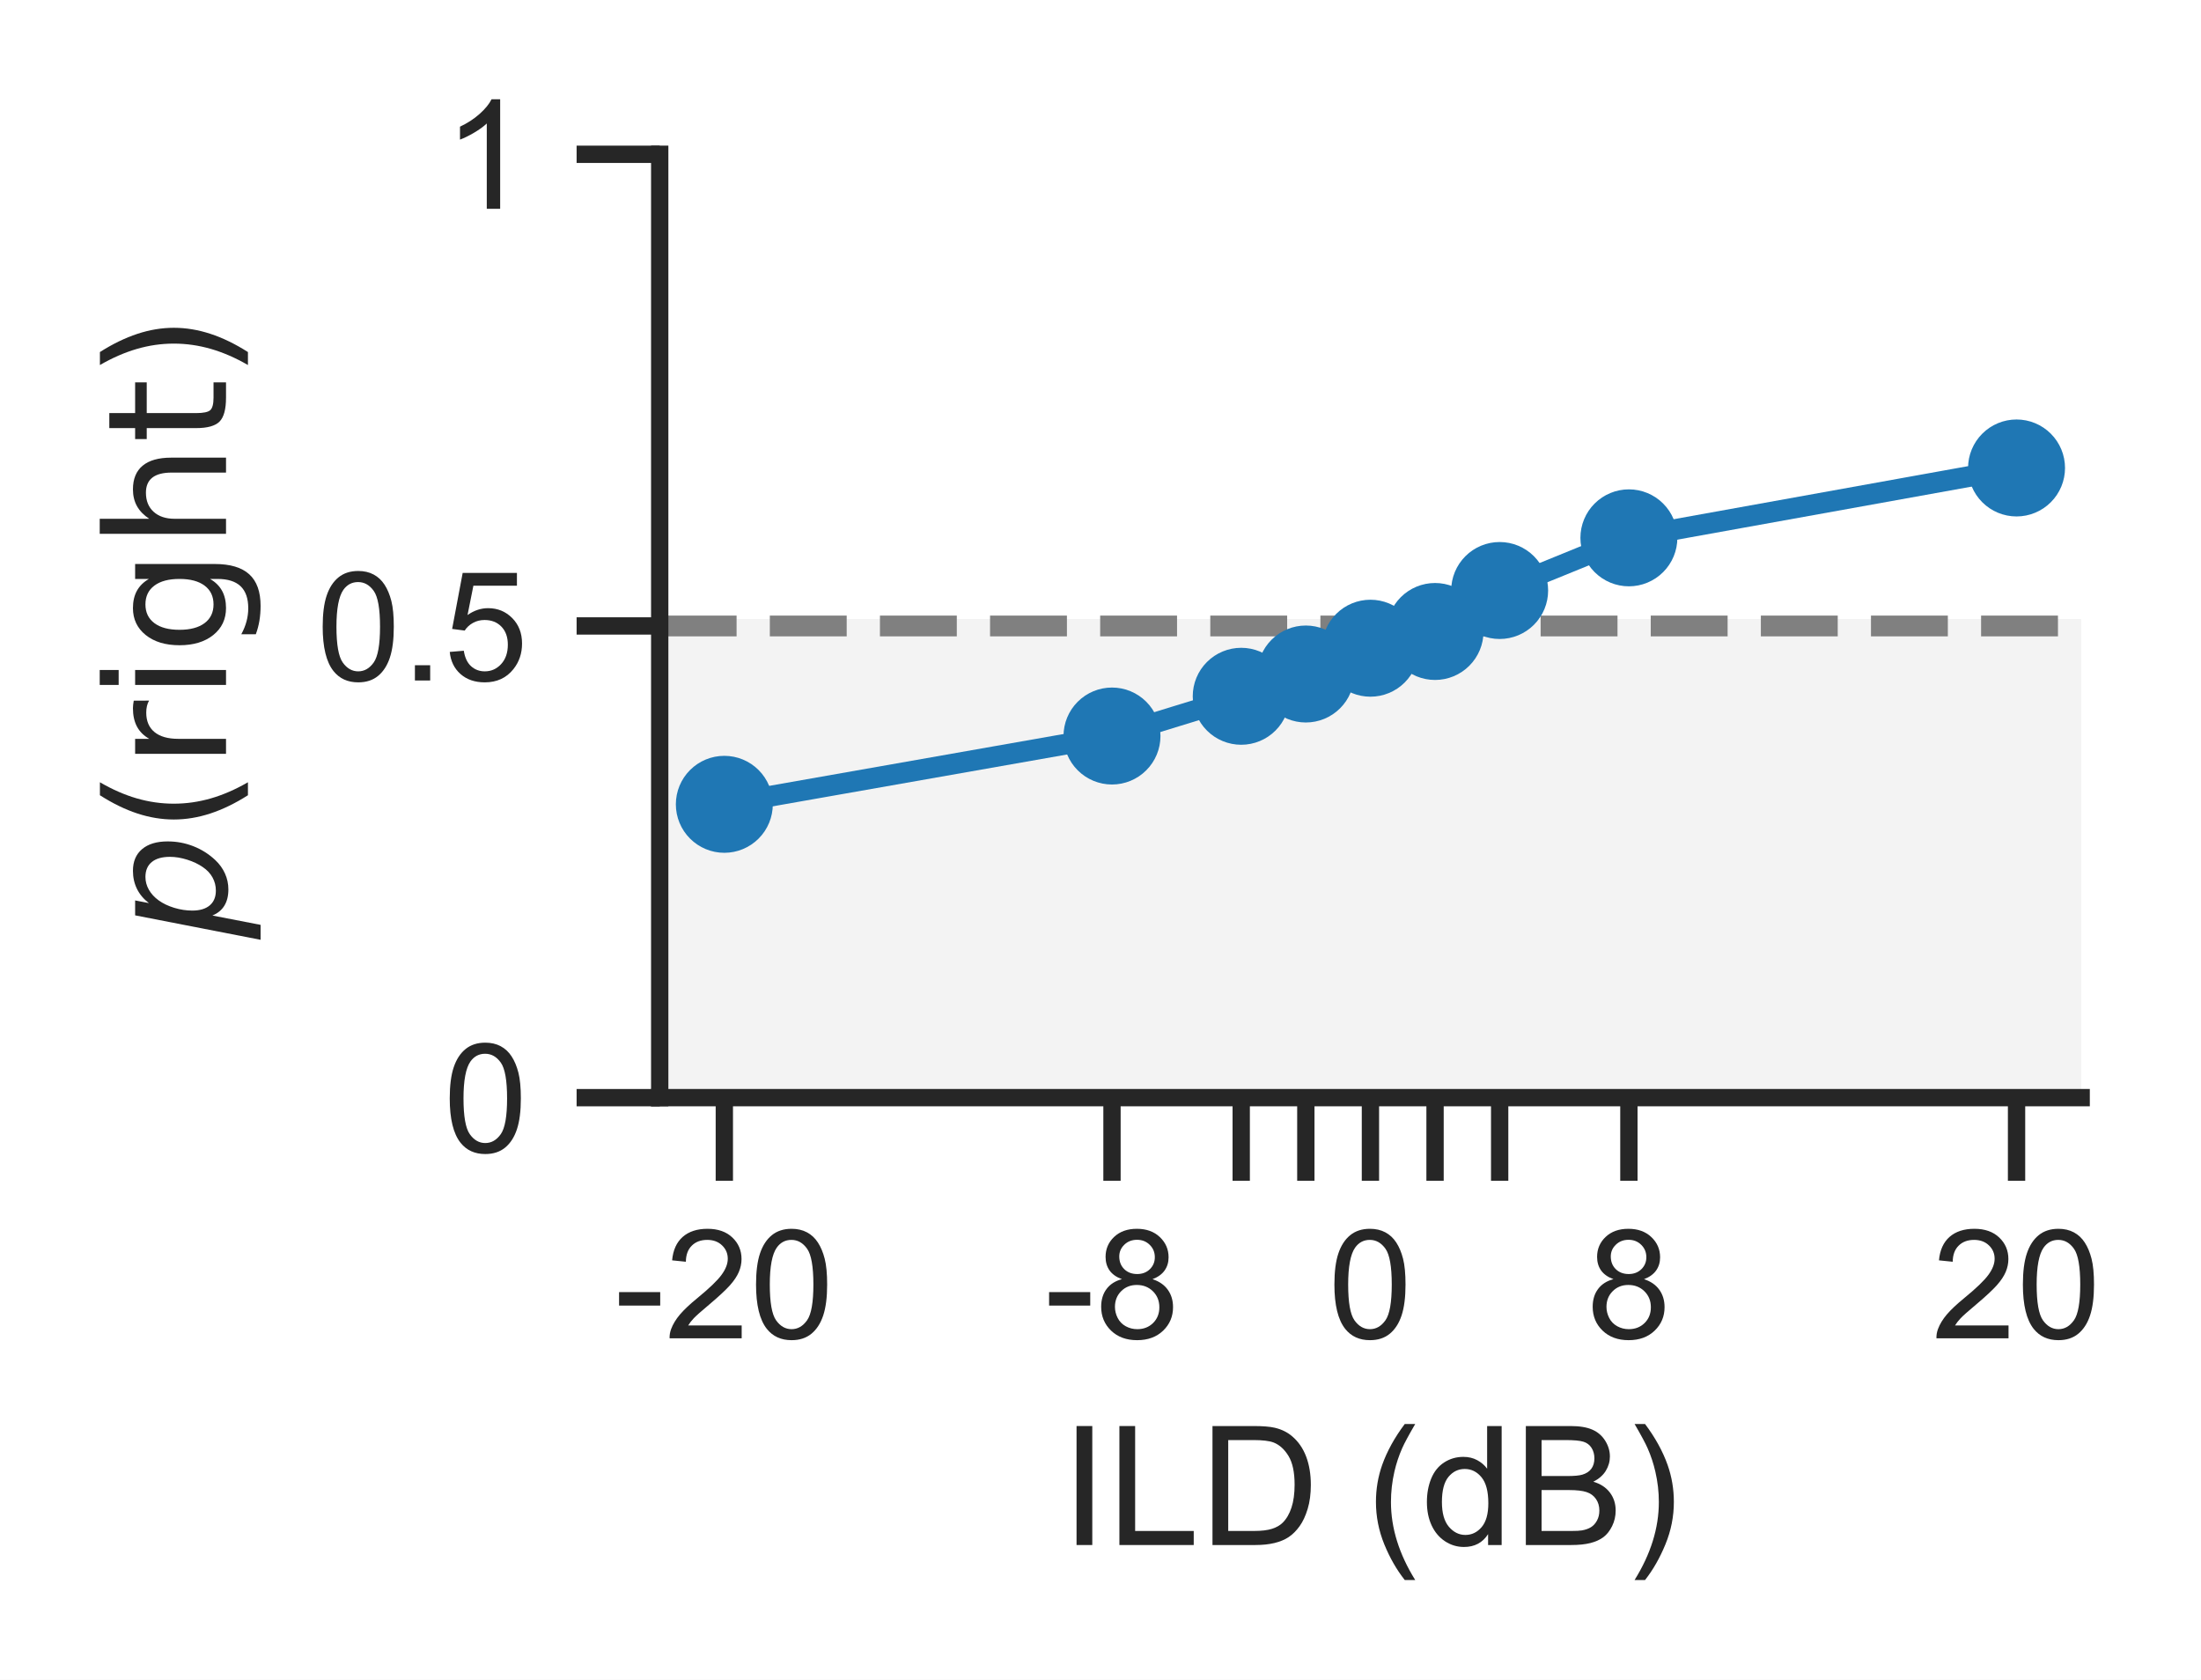
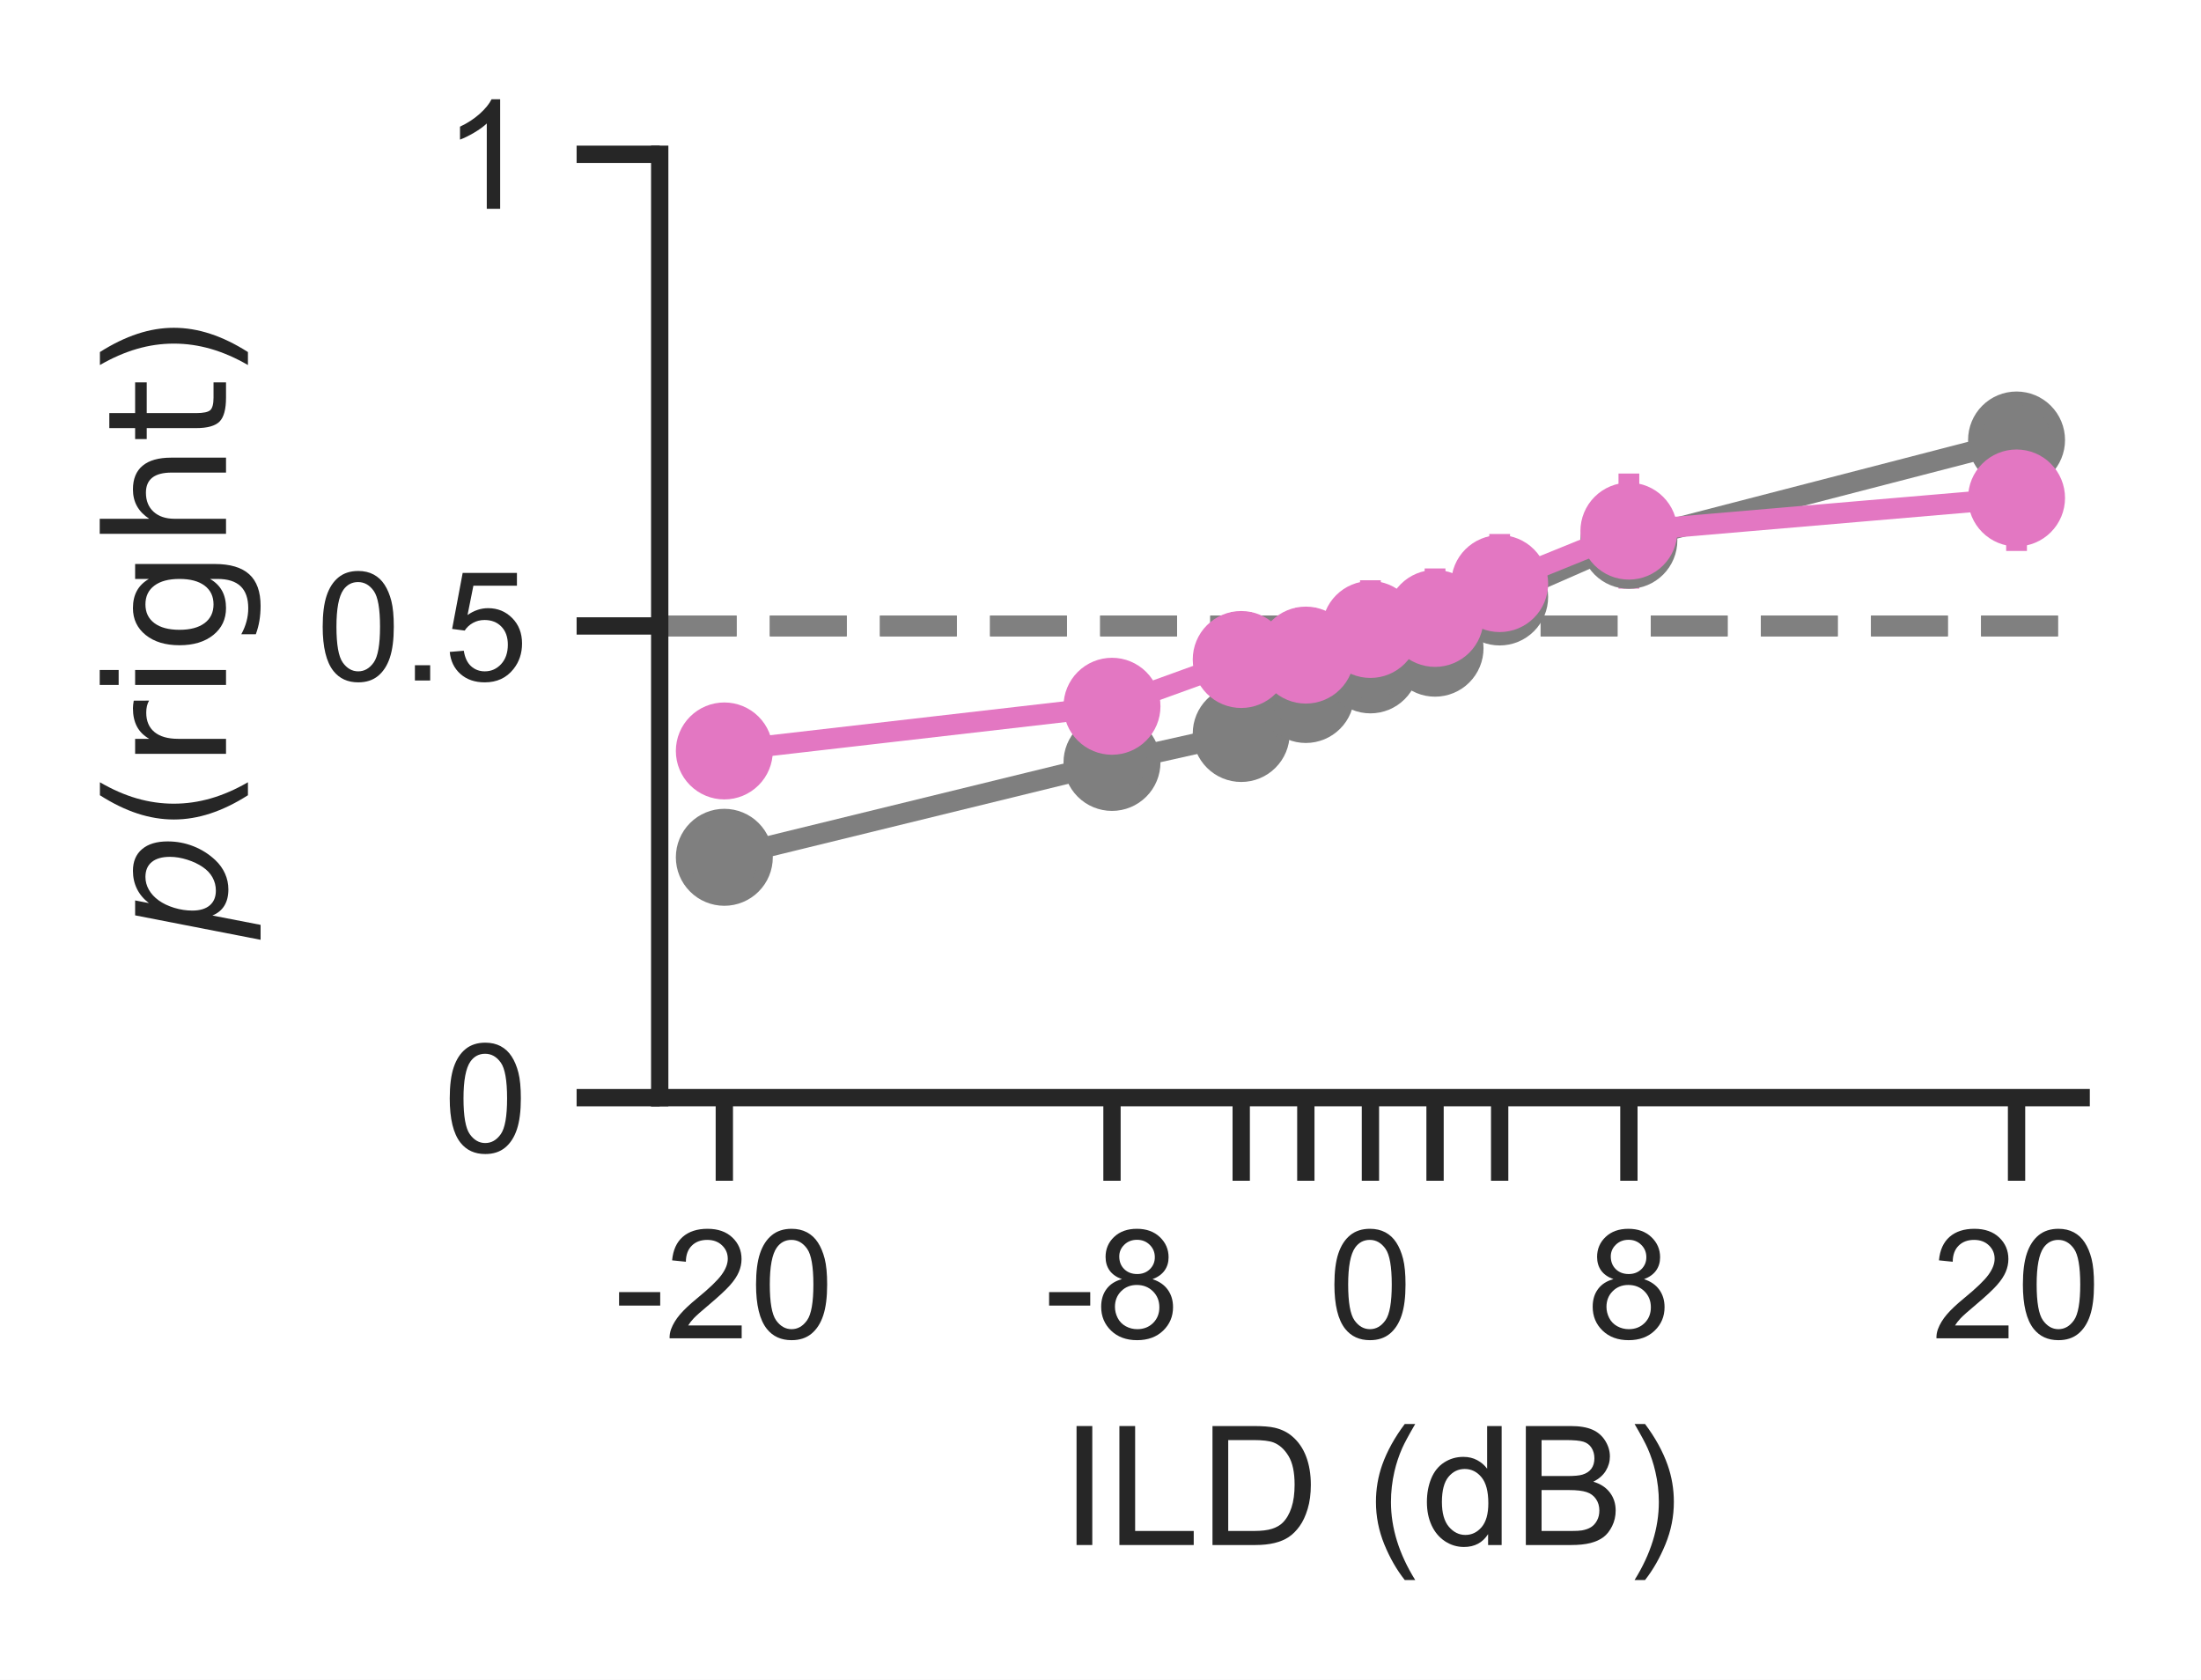
<svg xmlns="http://www.w3.org/2000/svg" xmlns:xlink="http://www.w3.org/1999/xlink" width="158.907pt" height="121.26pt" viewBox="0 0 158.907 121.26" version="1.1">
  <defs>
    <style type="text/css">*{stroke-linejoin: round; stroke-linecap: butt}</style>
  </defs>
  <g id="figure_1">
    <g id="patch_1">
      <path d="M 0 121.26  L 158.907 121.26  L 158.907 -0  L 0 -0  z " style="fill: #ffffff" />
    </g>
    <g id="axes_1">
      <g id="patch_2">
        <path d="M 47.63 79.238  L 150.255 79.238  L 150.255 11.137  L 47.63 11.137  z " style="fill: #ffffff" />
      </g>
-       <g id="patch_3">
-         <path d="M 47.63 79.238  L 150.255 79.238  L 150.255 45.188  L 47.63 45.188  z " clip-path="url(#p7934be368c)" style="fill: #808080; opacity: 0.1; stroke: #808080; stroke-linejoin: miter" />
-       </g>
      <g id="matplotlib.axis_1">
        <g id="xtick_1">
          <g id="line2d_1">
            <defs>
-               <path id="me73d159265" d="M 0 0  L 0 6  " style="stroke: #262626; stroke-width: 1.25" />
-             </defs>
-             <g>
-               <use xlink:href="#me73d159265" x="52.295" y="79.238" style="fill: #262626; stroke: #262626; stroke-width: 1.25" />
+               <path id="mf50229cb16" d="M 0 0  L 0 6  " style="stroke: #262626; stroke-width: 1.25" />
+             </defs>
+             <g>
+               <use xlink:href="#mf50229cb16" x="52.295" y="79.238" style="fill: #262626; stroke: #262626; stroke-width: 1.25" />
            </g>
          </g>
          <g id="text_1">
            <g style="fill: #262626" transform="translate(44.34641 96.61202) scale(0.11 -0.11)">
              <defs>
                <path id="ArialMT-2d" d="M 203 1375  L 203 1941  L 1931 1941  L 1931 1375  L 203 1375  z " transform="scale(0.015625)" />
                <path id="ArialMT-32" d="M 3222 541  L 3222 0  L 194 0  Q 188 203 259 391  Q 375 700 629 1000  Q 884 1300 1366 1694  Q 2113 2306 2375 2664  Q 2638 3022 2638 3341  Q 2638 3675 2398 3904  Q 2159 4134 1775 4134  Q 1369 4134 1125 3890  Q 881 3647 878 3216  L 300 3275  Q 359 3922 746 4261  Q 1134 4600 1788 4600  Q 2447 4600 2831 4234  Q 3216 3869 3216 3328  Q 3216 3053 3103 2787  Q 2991 2522 2730 2228  Q 2469 1934 1863 1422  Q 1356 997 1212 845  Q 1069 694 975 541  L 3222 541  z " transform="scale(0.015625)" />
                <path id="ArialMT-30" d="M 266 2259  Q 266 3072 433 3567  Q 600 4063 929 4331  Q 1259 4600 1759 4600  Q 2128 4600 2406 4451  Q 2684 4303 2865 4023  Q 3047 3744 3150 3342  Q 3253 2941 3253 2259  Q 3253 1453 3087 958  Q 2922 463 2592 192  Q 2263 -78 1759 -78  Q 1097 -78 719 397  Q 266 969 266 2259  z M 844 2259  Q 844 1131 1108 757  Q 1372 384 1759 384  Q 2147 384 2411 759  Q 2675 1134 2675 2259  Q 2675 3391 2411 3762  Q 2147 4134 1753 4134  Q 1366 4134 1134 3806  Q 844 3388 844 2259  z " transform="scale(0.015625)" />
              </defs>
              <use xlink:href="#ArialMT-2d" />
              <use xlink:href="#ArialMT-32" transform="translate(33.30078 0)" />
              <use xlink:href="#ArialMT-30" transform="translate(88.91602 0)" />
            </g>
          </g>
        </g>
        <g id="xtick_2">
          <g id="line2d_2">
            <g>
-               <use xlink:href="#me73d159265" x="80.283" y="79.238" style="fill: #262626; stroke: #262626; stroke-width: 1.25" />
+               <use xlink:href="#mf50229cb16" x="80.283" y="79.238" style="fill: #262626; stroke: #262626; stroke-width: 1.25" />
            </g>
          </g>
          <g id="text_2">
            <g style="fill: #262626" transform="translate(75.39354 96.61202) scale(0.11 -0.11)">
              <defs>
                <path id="ArialMT-38" d="M 1131 2484  Q 781 2613 612 2850  Q 444 3088 444 3419  Q 444 3919 803 4259  Q 1163 4600 1759 4600  Q 2359 4600 2725 4251  Q 3091 3903 3091 3403  Q 3091 3084 2923 2848  Q 2756 2613 2416 2484  Q 2838 2347 3058 2040  Q 3278 1734 3278 1309  Q 3278 722 2862 322  Q 2447 -78 1769 -78  Q 1091 -78 675 323  Q 259 725 259 1325  Q 259 1772 486 2073  Q 713 2375 1131 2484  z M 1019 3438  Q 1019 3113 1228 2906  Q 1438 2700 1772 2700  Q 2097 2700 2305 2904  Q 2513 3109 2513 3406  Q 2513 3716 2298 3927  Q 2084 4138 1766 4138  Q 1444 4138 1231 3931  Q 1019 3725 1019 3438  z M 838 1322  Q 838 1081 952 856  Q 1066 631 1291 507  Q 1516 384 1775 384  Q 2178 384 2440 643  Q 2703 903 2703 1303  Q 2703 1709 2433 1975  Q 2163 2241 1756 2241  Q 1359 2241 1098 1978  Q 838 1716 838 1322  z " transform="scale(0.015625)" />
              </defs>
              <use xlink:href="#ArialMT-2d" />
              <use xlink:href="#ArialMT-38" transform="translate(33.30078 0)" />
            </g>
          </g>
        </g>
        <g id="xtick_3">
          <g id="line2d_3">
            <g>
-               <use xlink:href="#me73d159265" x="89.613" y="79.238" style="fill: #262626; stroke: #262626; stroke-width: 1.25" />
+               <use xlink:href="#mf50229cb16" x="89.613" y="79.238" style="fill: #262626; stroke: #262626; stroke-width: 1.25" />
            </g>
          </g>
        </g>
        <g id="xtick_4">
          <g id="line2d_4">
            <g>
-               <use xlink:href="#me73d159265" x="94.278" y="79.238" style="fill: #262626; stroke: #262626; stroke-width: 1.25" />
+               <use xlink:href="#mf50229cb16" x="94.278" y="79.238" style="fill: #262626; stroke: #262626; stroke-width: 1.25" />
            </g>
          </g>
        </g>
        <g id="xtick_5">
          <g id="line2d_5">
            <g>
-               <use xlink:href="#me73d159265" x="98.942" y="79.238" style="fill: #262626; stroke: #262626; stroke-width: 1.25" />
+               <use xlink:href="#mf50229cb16" x="98.942" y="79.238" style="fill: #262626; stroke: #262626; stroke-width: 1.25" />
            </g>
          </g>
          <g id="text_3">
            <g style="fill: #262626" transform="translate(95.88394 96.61202) scale(0.11 -0.11)">
              <use xlink:href="#ArialMT-30" />
            </g>
          </g>
        </g>
        <g id="xtick_6">
          <g id="line2d_6">
            <g>
-               <use xlink:href="#me73d159265" x="103.607" y="79.238" style="fill: #262626; stroke: #262626; stroke-width: 1.25" />
+               <use xlink:href="#mf50229cb16" x="103.607" y="79.238" style="fill: #262626; stroke: #262626; stroke-width: 1.25" />
            </g>
          </g>
        </g>
        <g id="xtick_7">
          <g id="line2d_7">
            <g>
-               <use xlink:href="#me73d159265" x="108.272" y="79.238" style="fill: #262626; stroke: #262626; stroke-width: 1.25" />
+               <use xlink:href="#mf50229cb16" x="108.272" y="79.238" style="fill: #262626; stroke: #262626; stroke-width: 1.25" />
            </g>
          </g>
        </g>
        <g id="xtick_8">
          <g id="line2d_8">
            <g>
-               <use xlink:href="#me73d159265" x="117.602" y="79.238" style="fill: #262626; stroke: #262626; stroke-width: 1.25" />
+               <use xlink:href="#mf50229cb16" x="117.602" y="79.238" style="fill: #262626; stroke: #262626; stroke-width: 1.25" />
            </g>
          </g>
          <g id="text_4">
            <g style="fill: #262626" transform="translate(114.543 96.61202) scale(0.11 -0.11)">
              <use xlink:href="#ArialMT-38" />
            </g>
          </g>
        </g>
        <g id="xtick_9">
          <g id="line2d_9">
            <g>
-               <use xlink:href="#me73d159265" x="145.59" y="79.238" style="fill: #262626; stroke: #262626; stroke-width: 1.25" />
+               <use xlink:href="#mf50229cb16" x="145.59" y="79.238" style="fill: #262626; stroke: #262626; stroke-width: 1.25" />
            </g>
          </g>
          <g id="text_5">
            <g style="fill: #262626" transform="translate(139.4731 96.61202) scale(0.11 -0.11)">
              <use xlink:href="#ArialMT-32" />
              <use xlink:href="#ArialMT-30" transform="translate(55.61523 0)" />
            </g>
          </g>
        </g>
        <g id="text_6">
          <g style="fill: #262626" transform="translate(76.60465 111.5339) scale(0.12 -0.12)">
            <defs>
              <path id="ArialMT-49" d="M 597 0  L 597 4581  L 1203 4581  L 1203 0  L 597 0  z " transform="scale(0.015625)" />
              <path id="ArialMT-4c" d="M 469 0  L 469 4581  L 1075 4581  L 1075 541  L 3331 541  L 3331 0  L 469 0  z " transform="scale(0.015625)" />
              <path id="ArialMT-44" d="M 494 0  L 494 4581  L 2072 4581  Q 2606 4581 2888 4516  Q 3281 4425 3559 4188  Q 3922 3881 4101 3404  Q 4281 2928 4281 2316  Q 4281 1794 4159 1391  Q 4038 988 3847 723  Q 3656 459 3429 307  Q 3203 156 2883 78  Q 2563 0 2147 0  L 494 0  z M 1100 541  L 2078 541  Q 2531 541 2789 625  Q 3047 709 3200 863  Q 3416 1078 3536 1442  Q 3656 1806 3656 2325  Q 3656 3044 3420 3430  Q 3184 3816 2847 3947  Q 2603 4041 2063 4041  L 1100 4041  L 1100 541  z " transform="scale(0.015625)" />
              <path id="ArialMT-20" transform="scale(0.015625)" />
              <path id="ArialMT-28" d="M 1497 -1347  Q 1031 -759 709 28  Q 388 816 388 1659  Q 388 2403 628 3084  Q 909 3875 1497 4659  L 1900 4659  Q 1522 4009 1400 3731  Q 1209 3300 1100 2831  Q 966 2247 966 1656  Q 966 153 1900 -1347  L 1497 -1347  z " transform="scale(0.015625)" />
              <path id="ArialMT-64" d="M 2575 0  L 2575 419  Q 2259 -75 1647 -75  Q 1250 -75 917 144  Q 584 363 401 755  Q 219 1147 219 1656  Q 219 2153 384 2558  Q 550 2963 881 3178  Q 1213 3394 1622 3394  Q 1922 3394 2156 3267  Q 2391 3141 2538 2938  L 2538 4581  L 3097 4581  L 3097 0  L 2575 0  z M 797 1656  Q 797 1019 1065 703  Q 1334 388 1700 388  Q 2069 388 2326 689  Q 2584 991 2584 1609  Q 2584 2291 2321 2609  Q 2059 2928 1675 2928  Q 1300 2928 1048 2622  Q 797 2316 797 1656  z " transform="scale(0.015625)" />
              <path id="ArialMT-42" d="M 469 0  L 469 4581  L 2188 4581  Q 2713 4581 3030 4442  Q 3347 4303 3526 4014  Q 3706 3725 3706 3409  Q 3706 3116 3547 2856  Q 3388 2597 3066 2438  Q 3481 2316 3704 2022  Q 3928 1728 3928 1328  Q 3928 1006 3792 729  Q 3656 453 3456 303  Q 3256 153 2954 76  Q 2653 0 2216 0  L 469 0  z M 1075 2656  L 2066 2656  Q 2469 2656 2644 2709  Q 2875 2778 2992 2937  Q 3109 3097 3109 3338  Q 3109 3566 3000 3739  Q 2891 3913 2687 3977  Q 2484 4041 1991 4041  L 1075 4041  L 1075 2656  z M 1075 541  L 2216 541  Q 2509 541 2628 563  Q 2838 600 2978 687  Q 3119 775 3209 942  Q 3300 1109 3300 1328  Q 3300 1584 3169 1773  Q 3038 1963 2805 2039  Q 2572 2116 2134 2116  L 1075 2116  L 1075 541  z " transform="scale(0.015625)" />
              <path id="ArialMT-29" d="M 791 -1347  L 388 -1347  Q 1322 153 1322 1656  Q 1322 2244 1188 2822  Q 1081 3291 891 3722  Q 769 4003 388 4659  L 791 4659  Q 1378 3875 1659 3084  Q 1900 2403 1900 1659  Q 1900 816 1576 28  Q 1253 -759 791 -1347  z " transform="scale(0.015625)" />
            </defs>
            <use xlink:href="#ArialMT-49" />
            <use xlink:href="#ArialMT-4c" transform="translate(27.7832 0)" />
            <use xlink:href="#ArialMT-44" transform="translate(83.39844 0)" />
            <use xlink:href="#ArialMT-20" transform="translate(155.6152 0)" />
            <use xlink:href="#ArialMT-28" transform="translate(183.3984 0)" />
            <use xlink:href="#ArialMT-64" transform="translate(216.6992 0)" />
            <use xlink:href="#ArialMT-42" transform="translate(272.3145 0)" />
            <use xlink:href="#ArialMT-29" transform="translate(339.0137 0)" />
          </g>
        </g>
      </g>
      <g id="matplotlib.axis_2">
        <g id="ytick_1">
          <g id="line2d_10">
            <defs>
-               <path id="m200b34d28b" d="M 0 0  L -6 0  " style="stroke: #262626; stroke-width: 1.25" />
-             </defs>
-             <g>
-               <use xlink:href="#m200b34d28b" x="47.63" y="79.238" style="fill: #262626; stroke: #262626; stroke-width: 1.25" />
+               <path id="m7ed9cd350e" d="M 0 0  L -6 0  " style="stroke: #262626; stroke-width: 1.25" />
+             </defs>
+             <g>
+               <use xlink:href="#m7ed9cd350e" x="47.63" y="79.238" style="fill: #262626; stroke: #262626; stroke-width: 1.25" />
            </g>
          </g>
          <g id="text_7">
            <g style="fill: #262626" transform="translate(32.01297 83.17522) scale(0.11 -0.11)">
              <use xlink:href="#ArialMT-30" />
            </g>
          </g>
        </g>
        <g id="ytick_2">
          <g id="line2d_11">
            <g>
-               <use xlink:href="#m200b34d28b" x="47.63" y="45.188" style="fill: #262626; stroke: #262626; stroke-width: 1.25" />
+               <use xlink:href="#m7ed9cd350e" x="47.63" y="45.188" style="fill: #262626; stroke: #262626; stroke-width: 1.25" />
            </g>
          </g>
          <g id="text_8">
            <g style="fill: #262626" transform="translate(22.84 49.12441) scale(0.11 -0.11)">
              <defs>
                <path id="ArialMT-2e" d="M 581 0  L 581 641  L 1222 641  L 1222 0  L 581 0  z " transform="scale(0.015625)" />
                <path id="ArialMT-35" d="M 266 1200  L 856 1250  Q 922 819 1161 601  Q 1400 384 1738 384  Q 2144 384 2425 690  Q 2706 997 2706 1503  Q 2706 1984 2436 2262  Q 2166 2541 1728 2541  Q 1456 2541 1237 2417  Q 1019 2294 894 2097  L 366 2166  L 809 4519  L 3088 4519  L 3088 3981  L 1259 3981  L 1013 2750  Q 1425 3038 1878 3038  Q 2478 3038 2890 2622  Q 3303 2206 3303 1553  Q 3303 931 2941 478  Q 2500 -78 1738 -78  Q 1113 -78 717 272  Q 322 622 266 1200  z " transform="scale(0.015625)" />
              </defs>
              <use xlink:href="#ArialMT-30" />
              <use xlink:href="#ArialMT-2e" transform="translate(55.61523 0)" />
              <use xlink:href="#ArialMT-35" transform="translate(83.39844 0)" />
            </g>
          </g>
        </g>
        <g id="ytick_3">
          <g id="line2d_12">
            <g>
-               <use xlink:href="#m200b34d28b" x="47.63" y="11.137" style="fill: #262626; stroke: #262626; stroke-width: 1.25" />
+               <use xlink:href="#m7ed9cd350e" x="47.63" y="11.137" style="fill: #262626; stroke: #262626; stroke-width: 1.25" />
            </g>
          </g>
          <g id="text_9">
            <g style="fill: #262626" transform="translate(32.01297 15.07359) scale(0.11 -0.11)">
              <defs>
                <path id="ArialMT-31" d="M 2384 0  L 1822 0  L 1822 3584  Q 1619 3391 1289 3197  Q 959 3003 697 2906  L 697 3450  Q 1169 3672 1522 3987  Q 1875 4303 2022 4600  L 2384 4600  L 2384 0  z " transform="scale(0.015625)" />
              </defs>
              <use xlink:href="#ArialMT-31" />
            </g>
          </g>
        </g>
        <g id="text_10">
          <g style="fill: #262626" transform="translate(16.32 67.80761) rotate(-90) scale(0.12 -0.12)">
            <defs>
              <path id="DejaVuSans-Oblique-70" d="M 3175 2156  Q 3175 2616 2975 2859  Q 2775 3103 2400 3103  Q 2144 3103 1911 2972  Q 1678 2841 1497 2591  Q 1319 2344 1212 1994  Q 1106 1644 1106 1300  Q 1106 863 1306 627  Q 1506 391 1875 391  Q 2147 391 2380 519  Q 2613 647 2778 891  Q 2956 1147 3065 1494  Q 3175 1841 3175 2156  z M 1394 2969  Q 1625 3272 1939 3428  Q 2253 3584 2638 3584  Q 3175 3584 3472 3232  Q 3769 2881 3769 2247  Q 3769 1728 3584 1258  Q 3400 788 3053 416  Q 2822 169 2531 39  Q 2241 -91 1919 -91  Q 1547 -91 1294 64  Q 1041 219 916 525  L 556 -1331  L -19 -1331  L 922 3500  L 1497 3500  L 1394 2969  z " transform="scale(0.015625)" />
              <path id="DejaVuSans-28" d="M 1984 4856  Q 1566 4138 1362 3434  Q 1159 2731 1159 2009  Q 1159 1288 1364 580  Q 1569 -128 1984 -844  L 1484 -844  Q 1016 -109 783 600  Q 550 1309 550 2009  Q 550 2706 781 3412  Q 1013 4119 1484 4856  L 1984 4856  z " transform="scale(0.015625)" />
              <path id="DejaVuSans-72" d="M 2631 2963  Q 2534 3019 2420 3045  Q 2306 3072 2169 3072  Q 1681 3072 1420 2755  Q 1159 2438 1159 1844  L 1159 0  L 581 0  L 581 3500  L 1159 3500  L 1159 2956  Q 1341 3275 1631 3429  Q 1922 3584 2338 3584  Q 2397 3584 2469 3576  Q 2541 3569 2628 3553  L 2631 2963  z " transform="scale(0.015625)" />
              <path id="DejaVuSans-69" d="M 603 3500  L 1178 3500  L 1178 0  L 603 0  L 603 3500  z M 603 4863  L 1178 4863  L 1178 4134  L 603 4134  L 603 4863  z " transform="scale(0.015625)" />
              <path id="DejaVuSans-67" d="M 2906 1791  Q 2906 2416 2648 2759  Q 2391 3103 1925 3103  Q 1463 3103 1205 2759  Q 947 2416 947 1791  Q 947 1169 1205 825  Q 1463 481 1925 481  Q 2391 481 2648 825  Q 2906 1169 2906 1791  z M 3481 434  Q 3481 -459 3084 -895  Q 2688 -1331 1869 -1331  Q 1566 -1331 1297 -1286  Q 1028 -1241 775 -1147  L 775 -588  Q 1028 -725 1275 -790  Q 1522 -856 1778 -856  Q 2344 -856 2625 -561  Q 2906 -266 2906 331  L 2906 616  Q 2728 306 2450 153  Q 2172 0 1784 0  Q 1141 0 747 490  Q 353 981 353 1791  Q 353 2603 747 3093  Q 1141 3584 1784 3584  Q 2172 3584 2450 3431  Q 2728 3278 2906 2969  L 2906 3500  L 3481 3500  L 3481 434  z " transform="scale(0.015625)" />
              <path id="DejaVuSans-68" d="M 3513 2113  L 3513 0  L 2938 0  L 2938 2094  Q 2938 2591 2744 2837  Q 2550 3084 2163 3084  Q 1697 3084 1428 2787  Q 1159 2491 1159 1978  L 1159 0  L 581 0  L 581 4863  L 1159 4863  L 1159 2956  Q 1366 3272 1645 3428  Q 1925 3584 2291 3584  Q 2894 3584 3203 3211  Q 3513 2838 3513 2113  z " transform="scale(0.015625)" />
              <path id="DejaVuSans-74" d="M 1172 4494  L 1172 3500  L 2356 3500  L 2356 3053  L 1172 3053  L 1172 1153  Q 1172 725 1289 603  Q 1406 481 1766 481  L 2356 481  L 2356 0  L 1766 0  Q 1100 0 847 248  Q 594 497 594 1153  L 594 3053  L 172 3053  L 172 3500  L 594 3500  L 594 4494  L 1172 4494  z " transform="scale(0.015625)" />
              <path id="DejaVuSans-29" d="M 513 4856  L 1013 4856  Q 1481 4119 1714 3412  Q 1947 2706 1947 2009  Q 1947 1309 1714 600  Q 1481 -109 1013 -844  L 513 -844  Q 928 -128 1133 580  Q 1338 1288 1338 2009  Q 1338 2731 1133 3434  Q 928 4138 513 4856  z " transform="scale(0.015625)" />
            </defs>
            <use xlink:href="#DejaVuSans-Oblique-70" transform="translate(0 0.015625)" />
            <use xlink:href="#DejaVuSans-28" transform="translate(63.47656 0.015625)" />
            <use xlink:href="#DejaVuSans-72" transform="translate(102.4902 0.015625)" />
            <use xlink:href="#DejaVuSans-69" transform="translate(143.6035 0.015625)" />
            <use xlink:href="#DejaVuSans-67" transform="translate(171.3867 0.015625)" />
            <use xlink:href="#DejaVuSans-68" transform="translate(234.8633 0.015625)" />
            <use xlink:href="#DejaVuSans-74" transform="translate(298.2422 0.015625)" />
            <use xlink:href="#DejaVuSans-29" transform="translate(337.4512 0.015625)" />
          </g>
        </g>
      </g>
      <g id="LineCollection_1">
-         <path d="M 52.295 60.313  L 52.295 55.813  " clip-path="url(#p7934be368c)" style="fill: none; stroke: #1f77b4; stroke-width: 1.5" />
-         <path d="M 80.283 55.958  L 80.283 50.308  " clip-path="url(#p7934be368c)" style="fill: none; stroke: #1f77b4; stroke-width: 1.5" />
-         <path d="M 89.613 52.981  L 89.613 47.547  " clip-path="url(#p7934be368c)" style="fill: none; stroke: #1f77b4; stroke-width: 1.5" />
-         <path d="M 94.278 51.07  L 94.278 46.243  " clip-path="url(#p7934be368c)" style="fill: none; stroke: #1f77b4; stroke-width: 1.5" />
-         <path d="M 98.942 49.748  L 98.942 43.841  " clip-path="url(#p7934be368c)" style="fill: none; stroke: #1f77b4; stroke-width: 1.5" />
-         <path d="M 103.607 48.126  L 103.607 43.045  " clip-path="url(#p7934be368c)" style="fill: none; stroke: #1f77b4; stroke-width: 1.5" />
-         <path d="M 108.272 45.656  L 108.272 39.599  " clip-path="url(#p7934be368c)" style="fill: none; stroke: #1f77b4; stroke-width: 1.5" />
-         <path d="M 117.602 41.425  L 117.602 36.227  " clip-path="url(#p7934be368c)" style="fill: none; stroke: #1f77b4; stroke-width: 1.5" />
-         <path d="M 145.59 36.791  L 145.59 30.773  " clip-path="url(#p7934be368c)" style="fill: none; stroke: #1f77b4; stroke-width: 1.5" />
+         <path d="M 52.295 64.55  L 52.295 59.226  " clip-path="url(#p02d24ecb57)" style="fill: none; stroke: #7f7f7f; stroke-width: 1.5" />
+         <path d="M 80.283 57.833  L 80.283 52.246  " clip-path="url(#p02d24ecb57)" style="fill: none; stroke: #7f7f7f; stroke-width: 1.5" />
+         <path d="M 89.613 55.502  L 89.613 50.398  " clip-path="url(#p02d24ecb57)" style="fill: none; stroke: #7f7f7f; stroke-width: 1.5" />
+         <path d="M 94.278 52.952  L 94.278 47.318  " clip-path="url(#p02d24ecb57)" style="fill: none; stroke: #7f7f7f; stroke-width: 1.5" />
+         <path d="M 98.942 50.888  L 98.942 45.107  " clip-path="url(#p02d24ecb57)" style="fill: none; stroke: #7f7f7f; stroke-width: 1.5" />
+         <path d="M 103.607 48.876  L 103.607 44.711  " clip-path="url(#p02d24ecb57)" style="fill: none; stroke: #7f7f7f; stroke-width: 1.5" />
+         <path d="M 108.272 46.067  L 108.272 40.123  " clip-path="url(#p02d24ecb57)" style="fill: none; stroke: #7f7f7f; stroke-width: 1.5" />
+         <path d="M 117.602 41.322  L 117.602 36.691  " clip-path="url(#p02d24ecb57)" style="fill: none; stroke: #7f7f7f; stroke-width: 1.5" />
+         <path d="M 145.59 34.588  L 145.59 28.937  " clip-path="url(#p02d24ecb57)" style="fill: none; stroke: #7f7f7f; stroke-width: 1.5" />
      </g>
      <g id="line2d_13">
-         <path d="M 47.63 45.188  L 150.255 45.188  " clip-path="url(#p7934be368c)" style="fill: none; stroke-dasharray: 5.55,2.4; stroke-dashoffset: 0; stroke: #808080; stroke-width: 1.5" />
+         <path d="M 47.63 45.188  L 150.255 45.188  " clip-path="url(#p02d24ecb57)" style="fill: none; stroke-dasharray: 5.55,2.4; stroke-dashoffset: 0; stroke: #808080; stroke-width: 1.5" />
+       </g>
+       <g id="LineCollection_2">
+         <path d="M 52.295 57.13  L 52.295 51.291  " clip-path="url(#p02d24ecb57)" style="fill: none; stroke: #e377c2; stroke-width: 1.5" />
+         <path d="M 80.283 54.168  L 80.283 47.803  " clip-path="url(#p02d24ecb57)" style="fill: none; stroke: #e377c2; stroke-width: 1.5" />
+         <path d="M 89.613 51.036  L 89.613 44.182  " clip-path="url(#p02d24ecb57)" style="fill: none; stroke: #e377c2; stroke-width: 1.5" />
+         <path d="M 94.278 50.713  L 94.278 43.869  " clip-path="url(#p02d24ecb57)" style="fill: none; stroke: #e377c2; stroke-width: 1.5" />
+         <path d="M 98.942 48.992  L 98.942 41.888  " clip-path="url(#p02d24ecb57)" style="fill: none; stroke: #e377c2; stroke-width: 1.5" />
+         <path d="M 103.607 48.246  L 103.607 41.038  " clip-path="url(#p02d24ecb57)" style="fill: none; stroke: #e377c2; stroke-width: 1.5" />
+         <path d="M 108.272 45.707  L 108.272 38.55  " clip-path="url(#p02d24ecb57)" style="fill: none; stroke: #e377c2; stroke-width: 1.5" />
+         <path d="M 117.602 42.496  L 117.602 34.186  " clip-path="url(#p02d24ecb57)" style="fill: none; stroke: #e377c2; stroke-width: 1.5" />
+         <path d="M 145.59 39.774  L 145.59 32.123  " clip-path="url(#p02d24ecb57)" style="fill: none; stroke: #e377c2; stroke-width: 1.5" />
      </g>
      <g id="line2d_14">
-         <path d="M 52.295 58.063  L 80.283 53.133  L 89.613 50.264  L 94.278 48.656  L 98.942 46.794  L 103.607 45.586  L 108.272 42.628  L 117.602 38.826  L 145.59 33.782  " clip-path="url(#p7934be368c)" style="fill: none; stroke: #1f77b4; stroke-width: 1.5; stroke-linecap: round" />
+         <path d="M 47.63 45.188  L 150.255 45.188  " clip-path="url(#p02d24ecb57)" style="fill: none; stroke-dasharray: 5.55,2.4; stroke-dashoffset: 0; stroke: #808080; stroke-width: 1.5" />
+       </g>
+       <g id="line2d_15">
+         <path d="M 52.295 61.888  L 80.283 55.039  L 89.613 52.95  L 94.278 50.135  L 98.942 47.997  L 103.607 46.793  L 108.272 43.095  L 117.602 39.006  L 145.59 31.763  " clip-path="url(#p02d24ecb57)" style="fill: none; stroke: #7f7f7f; stroke-width: 1.5; stroke-linecap: round" />
        <defs>
-           <path id="m47a2c6b63d" d="M 0 3  C 0.796 3 1.559 2.684 2.121 2.121  C 2.684 1.559 3 0.796 3 0  C 3 -0.796 2.684 -1.559 2.121 -2.121  C 1.559 -2.684 0.796 -3 0 -3  C -0.796 -3 -1.559 -2.684 -2.121 -2.121  C -2.684 -1.559 -3 -0.796 -3 0  C -3 0.796 -2.684 1.559 -2.121 2.121  C -1.559 2.684 -0.796 3 0 3  z " style="stroke: #1f77b4" />
+           <path id="mc9e55ca771" d="M 0 3  C 0.796 3 1.559 2.684 2.121 2.121  C 2.684 1.559 3 0.796 3 0  C 3 -0.796 2.684 -1.559 2.121 -2.121  C 1.559 -2.684 0.796 -3 0 -3  C -0.796 -3 -1.559 -2.684 -2.121 -2.121  C -2.684 -1.559 -3 -0.796 -3 0  C -3 0.796 -2.684 1.559 -2.121 2.121  C -1.559 2.684 -0.796 3 0 3  z " style="stroke: #7f7f7f" />
        </defs>
-         <g clip-path="url(#p7934be368c)">
-           <use xlink:href="#m47a2c6b63d" x="52.295" y="58.063" style="fill: #1f77b4; stroke: #1f77b4" />
-           <use xlink:href="#m47a2c6b63d" x="80.283" y="53.133" style="fill: #1f77b4; stroke: #1f77b4" />
-           <use xlink:href="#m47a2c6b63d" x="89.613" y="50.264" style="fill: #1f77b4; stroke: #1f77b4" />
-           <use xlink:href="#m47a2c6b63d" x="94.278" y="48.656" style="fill: #1f77b4; stroke: #1f77b4" />
-           <use xlink:href="#m47a2c6b63d" x="98.942" y="46.794" style="fill: #1f77b4; stroke: #1f77b4" />
-           <use xlink:href="#m47a2c6b63d" x="103.607" y="45.586" style="fill: #1f77b4; stroke: #1f77b4" />
-           <use xlink:href="#m47a2c6b63d" x="108.272" y="42.628" style="fill: #1f77b4; stroke: #1f77b4" />
-           <use xlink:href="#m47a2c6b63d" x="117.602" y="38.826" style="fill: #1f77b4; stroke: #1f77b4" />
-           <use xlink:href="#m47a2c6b63d" x="145.59" y="33.782" style="fill: #1f77b4; stroke: #1f77b4" />
-         </g>
+         <g clip-path="url(#p02d24ecb57)">
+           <use xlink:href="#mc9e55ca771" x="52.295" y="61.888" style="fill: #7f7f7f; stroke: #7f7f7f" />
+           <use xlink:href="#mc9e55ca771" x="80.283" y="55.039" style="fill: #7f7f7f; stroke: #7f7f7f" />
+           <use xlink:href="#mc9e55ca771" x="89.613" y="52.95" style="fill: #7f7f7f; stroke: #7f7f7f" />
+           <use xlink:href="#mc9e55ca771" x="94.278" y="50.135" style="fill: #7f7f7f; stroke: #7f7f7f" />
+           <use xlink:href="#mc9e55ca771" x="98.942" y="47.997" style="fill: #7f7f7f; stroke: #7f7f7f" />
+           <use xlink:href="#mc9e55ca771" x="103.607" y="46.793" style="fill: #7f7f7f; stroke: #7f7f7f" />
+           <use xlink:href="#mc9e55ca771" x="108.272" y="43.095" style="fill: #7f7f7f; stroke: #7f7f7f" />
+           <use xlink:href="#mc9e55ca771" x="117.602" y="39.006" style="fill: #7f7f7f; stroke: #7f7f7f" />
+           <use xlink:href="#mc9e55ca771" x="145.59" y="31.763" style="fill: #7f7f7f; stroke: #7f7f7f" />
+         </g>
+       </g>
+       <g id="line2d_16">
+         <path d="M 52.295 54.21  L 80.283 50.985  L 89.613 47.609  L 94.278 47.291  L 98.942 45.44  L 103.607 44.642  L 108.272 42.129  L 117.602 38.341  L 145.59 35.948  " clip-path="url(#p02d24ecb57)" style="fill: none; stroke: #e377c2; stroke-width: 1.5; stroke-linecap: round" />
+         <defs>
+           <path id="m04f168d004" d="M 0 3  C 0.796 3 1.559 2.684 2.121 2.121  C 2.684 1.559 3 0.796 3 0  C 3 -0.796 2.684 -1.559 2.121 -2.121  C 1.559 -2.684 0.796 -3 0 -3  C -0.796 -3 -1.559 -2.684 -2.121 -2.121  C -2.684 -1.559 -3 -0.796 -3 0  C -3 0.796 -2.684 1.559 -2.121 2.121  C -1.559 2.684 -0.796 3 0 3  z " style="stroke: #e377c2" />
+         </defs>
+         <g clip-path="url(#p02d24ecb57)">
+           <use xlink:href="#m04f168d004" x="52.295" y="54.21" style="fill: #e377c2; stroke: #e377c2" />
+           <use xlink:href="#m04f168d004" x="80.283" y="50.985" style="fill: #e377c2; stroke: #e377c2" />
+           <use xlink:href="#m04f168d004" x="89.613" y="47.609" style="fill: #e377c2; stroke: #e377c2" />
+           <use xlink:href="#m04f168d004" x="94.278" y="47.291" style="fill: #e377c2; stroke: #e377c2" />
+           <use xlink:href="#m04f168d004" x="98.942" y="45.44" style="fill: #e377c2; stroke: #e377c2" />
+           <use xlink:href="#m04f168d004" x="103.607" y="44.642" style="fill: #e377c2; stroke: #e377c2" />
+           <use xlink:href="#m04f168d004" x="108.272" y="42.129" style="fill: #e377c2; stroke: #e377c2" />
+           <use xlink:href="#m04f168d004" x="117.602" y="38.341" style="fill: #e377c2; stroke: #e377c2" />
+           <use xlink:href="#m04f168d004" x="145.59" y="35.948" style="fill: #e377c2; stroke: #e377c2" />
+         </g>
+       </g>
+       <g id="patch_3">
+         <path d="M 47.63 79.238  L 47.63 11.137  " style="fill: none; stroke: #262626; stroke-width: 1.25; stroke-linejoin: miter; stroke-linecap: square" />
      </g>
      <g id="patch_4">
-         <path d="M 47.63 79.238  L 47.63 11.137  " style="fill: none; stroke: #262626; stroke-width: 1.25; stroke-linejoin: miter; stroke-linecap: square" />
-       </g>
-       <g id="patch_5">
        <path d="M 47.63 79.238  L 150.255 79.238  " style="fill: none; stroke: #262626; stroke-width: 1.25; stroke-linejoin: miter; stroke-linecap: square" />
      </g>
      <g id="legend_1" />
    </g>
  </g>
  <defs>
-     <clipPath id="p7934be368c">
+     <clipPath id="p02d24ecb57">
      <rect x="47.63" y="11.137" width="102.625" height="68.102" />
    </clipPath>
  </defs>
</svg>
